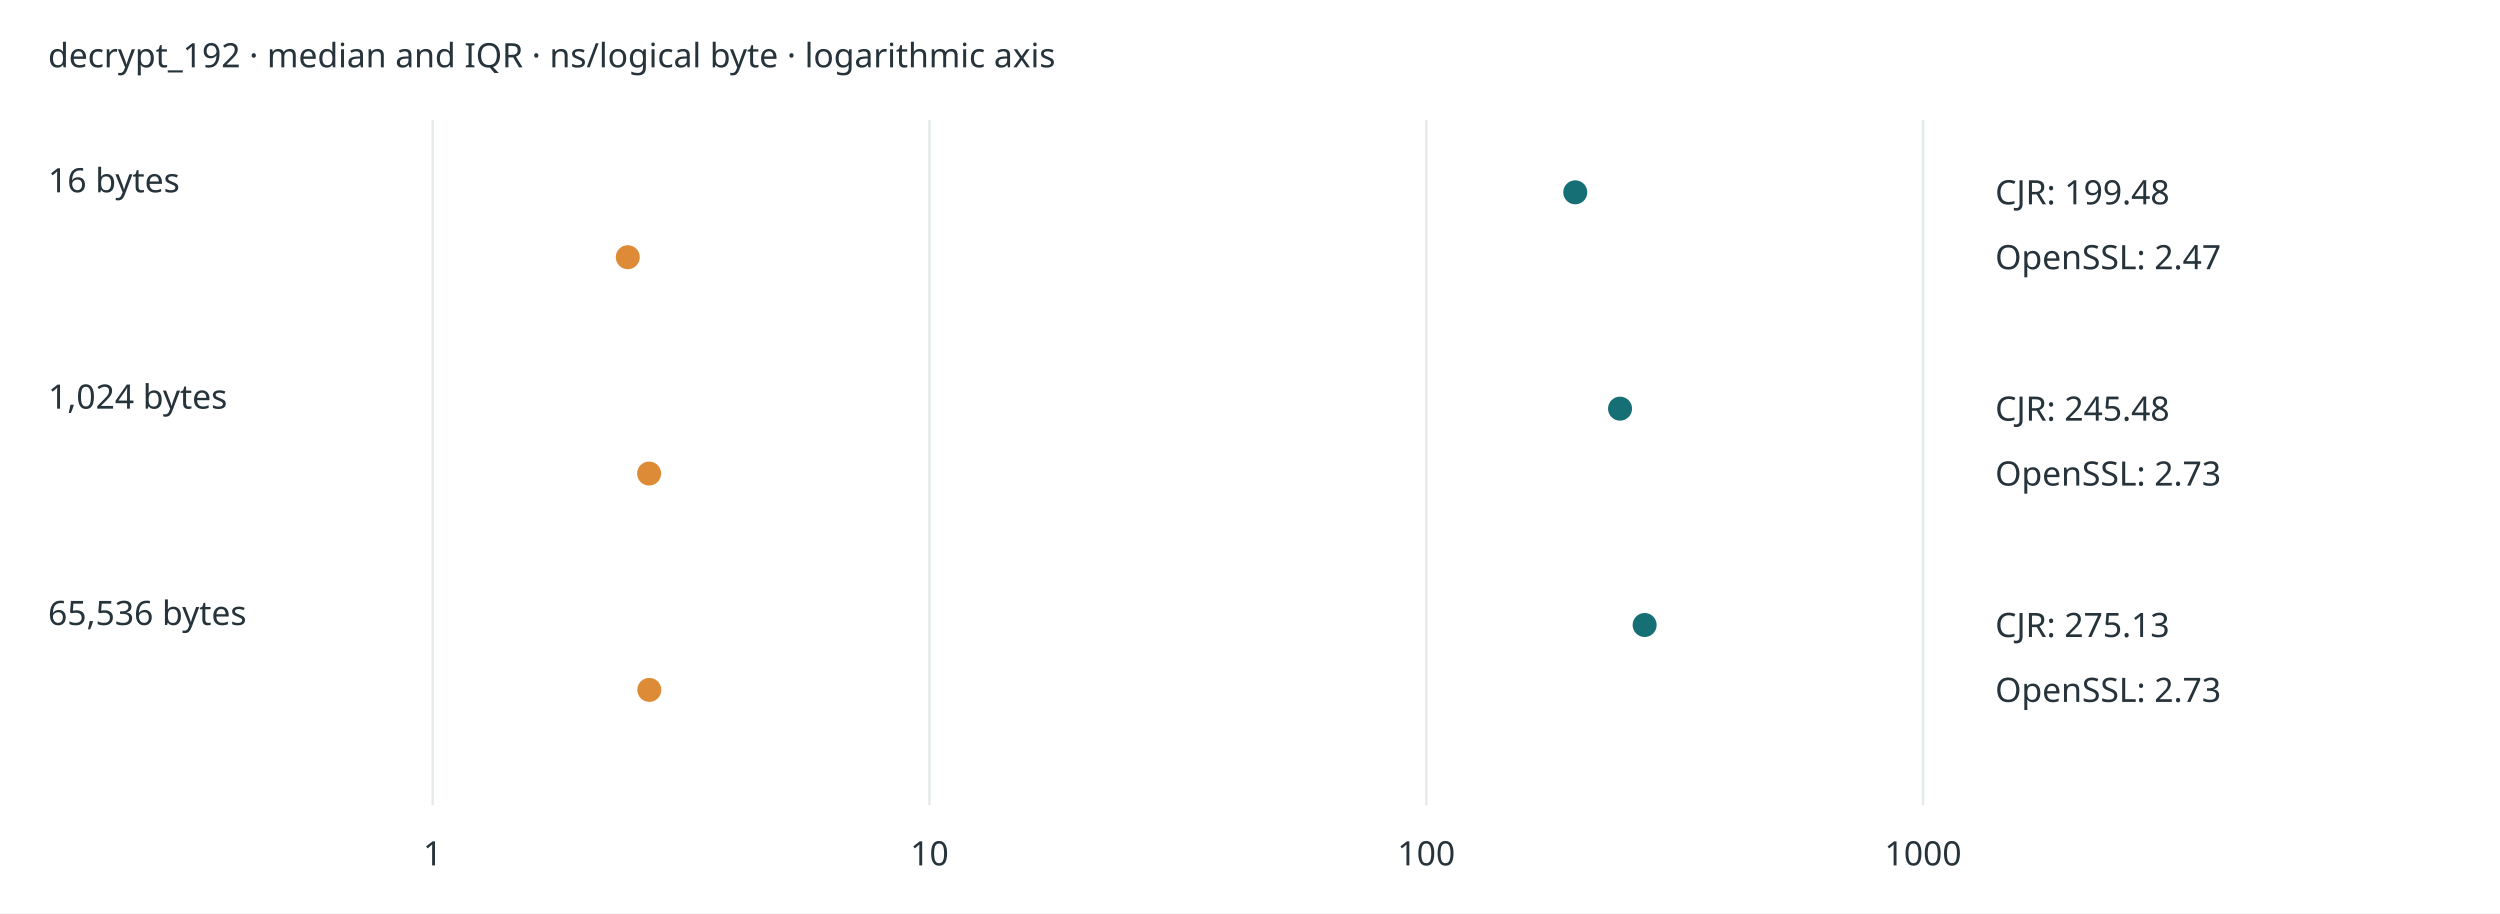
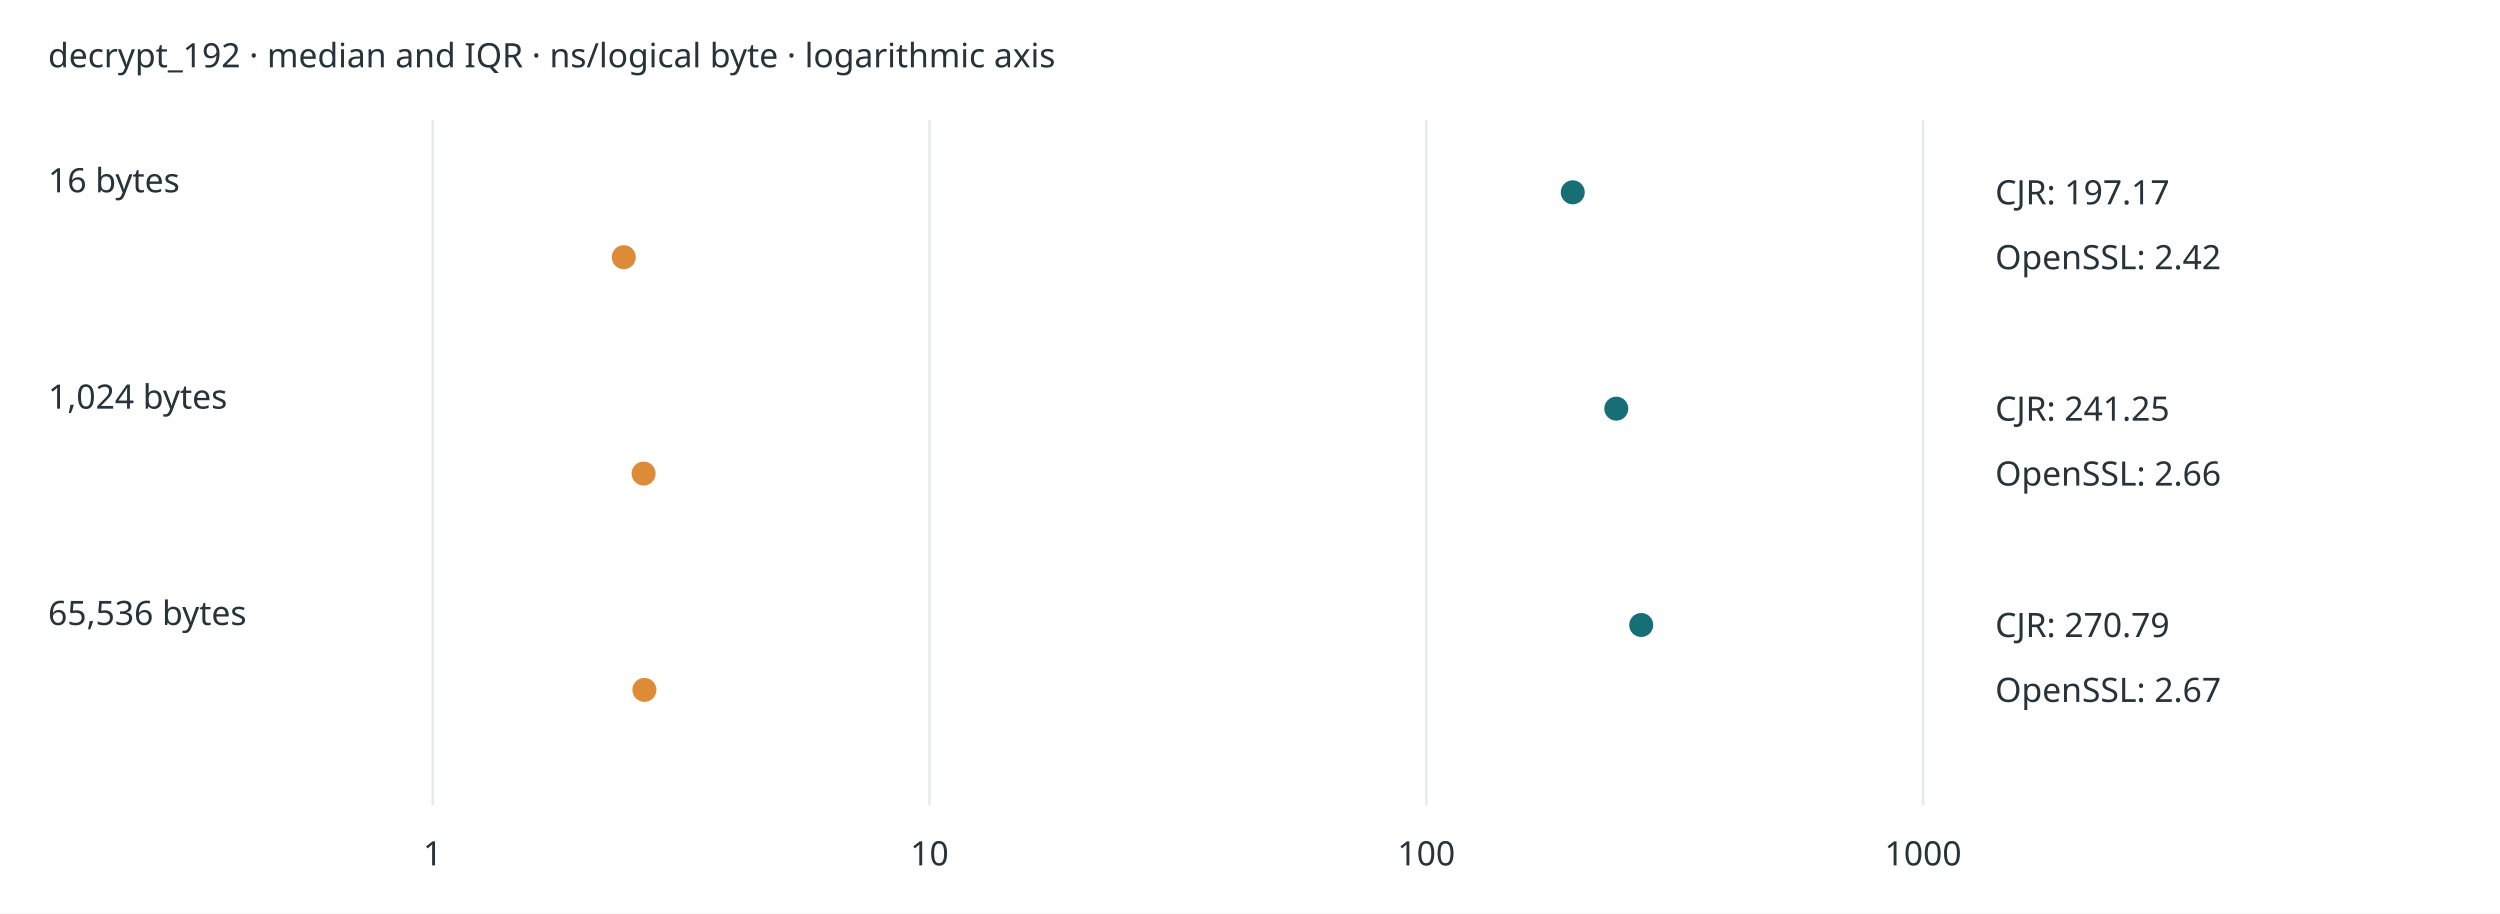
<svg xmlns="http://www.w3.org/2000/svg" viewBox="0 0 1040 380" role="img">
  <rect width="100%" height="100%" fill="white" />
  <style>text{font:14px system-ui;fill:#26333a}</style>
  <text x="20" y="28">decrypt_192 · median and IQR · ns/logical byte · logarithmic axis</text>
  <path d="M 180.0 50 V 335" stroke="#e4e9e9" />
  <text x="180.0" y="360" text-anchor="middle">1</text>
  <path d="M 386.667 50 V 335" stroke="#e4e9e9" />
  <text x="386.667" y="360" text-anchor="middle">10</text>
  <path d="M 593.333 50 V 335" stroke="#e4e9e9" />
  <text x="593.333" y="360" text-anchor="middle">100</text>
  <path d="M 800.0 50 V 335" stroke="#e4e9e9" />
  <text x="800.0" y="360" text-anchor="middle">1000</text>
  <text x="20" y="80">16 bytes</text>
-   <path d="M 654.854 80 H 656.978" stroke="#176f76" stroke-width="5" />
-   <circle cx="655.312" cy="80" r="5" fill="#176f76" />
-   <text x="830" y="85">CJR: 199.48</text>
-   <path d="M 260.902 107 H 261.21" stroke="#de8b37" stroke-width="5" />
-   <circle cx="261.154" cy="107" r="5" fill="#de8b37" />
-   <text x="830" y="112">OpenSSL: 2.47</text>
+   <path d="M 653.757 80 H 655.246" stroke="#176f76" stroke-width="5" />
+   <circle cx="654.265" cy="80" r="5" fill="#176f76" />
+   <text x="830" y="85">CJR: 197.17</text>
+   <path d="M 259.192 107 H 260.676" stroke="#de8b37" stroke-width="5" />
+   <circle cx="259.488" cy="107" r="5" fill="#de8b37" />
+   <text x="830" y="112">OpenSSL: 2.42</text>
  <text x="20" y="170">1,024 bytes</text>
-   <path d="M 673.434 170 H 674.538" stroke="#176f76" stroke-width="5" />
-   <circle cx="673.938" cy="170" r="5" fill="#176f76" />
-   <text x="830" y="175">CJR: 245.48</text>
-   <path d="M 269.511 197 H 270.847" stroke="#de8b37" stroke-width="5" />
-   <circle cx="270.031" cy="197" r="5" fill="#de8b37" />
-   <text x="830" y="202">OpenSSL: 2.73</text>
+   <path d="M 671.394 170 H 672.459" stroke="#176f76" stroke-width="5" />
+   <circle cx="672.376" cy="170" r="5" fill="#176f76" />
+   <text x="830" y="175">CJR: 241.25</text>
+   <path d="M 267.29 197 H 268.671" stroke="#de8b37" stroke-width="5" />
+   <circle cx="267.746" cy="197" r="5" fill="#de8b37" />
+   <text x="830" y="202">OpenSSL: 2.66</text>
  <text x="20" y="260">65,536 bytes</text>
-   <path d="M 683.717 260 H 684.566" stroke="#176f76" stroke-width="5" />
-   <circle cx="684.172" cy="260" r="5" fill="#176f76" />
-   <text x="830" y="265">CJR: 275.13</text>
-   <path d="M 268.347 287 H 271.575" stroke="#de8b37" stroke-width="5" />
-   <circle cx="270.113" cy="287" r="5" fill="#de8b37" />
-   <text x="830" y="292">OpenSSL: 2.73</text>
+   <path d="M 682.084 260 H 684.878" stroke="#176f76" stroke-width="5" />
+   <circle cx="682.744" cy="260" r="5" fill="#176f76" />
+   <text x="830" y="265">CJR: 270.79</text>
+   <path d="M 267.778 287 H 270.078" stroke="#de8b37" stroke-width="5" />
+   <circle cx="268.067" cy="287" r="5" fill="#de8b37" />
+   <text x="830" y="292">OpenSSL: 2.67</text>
</svg>
